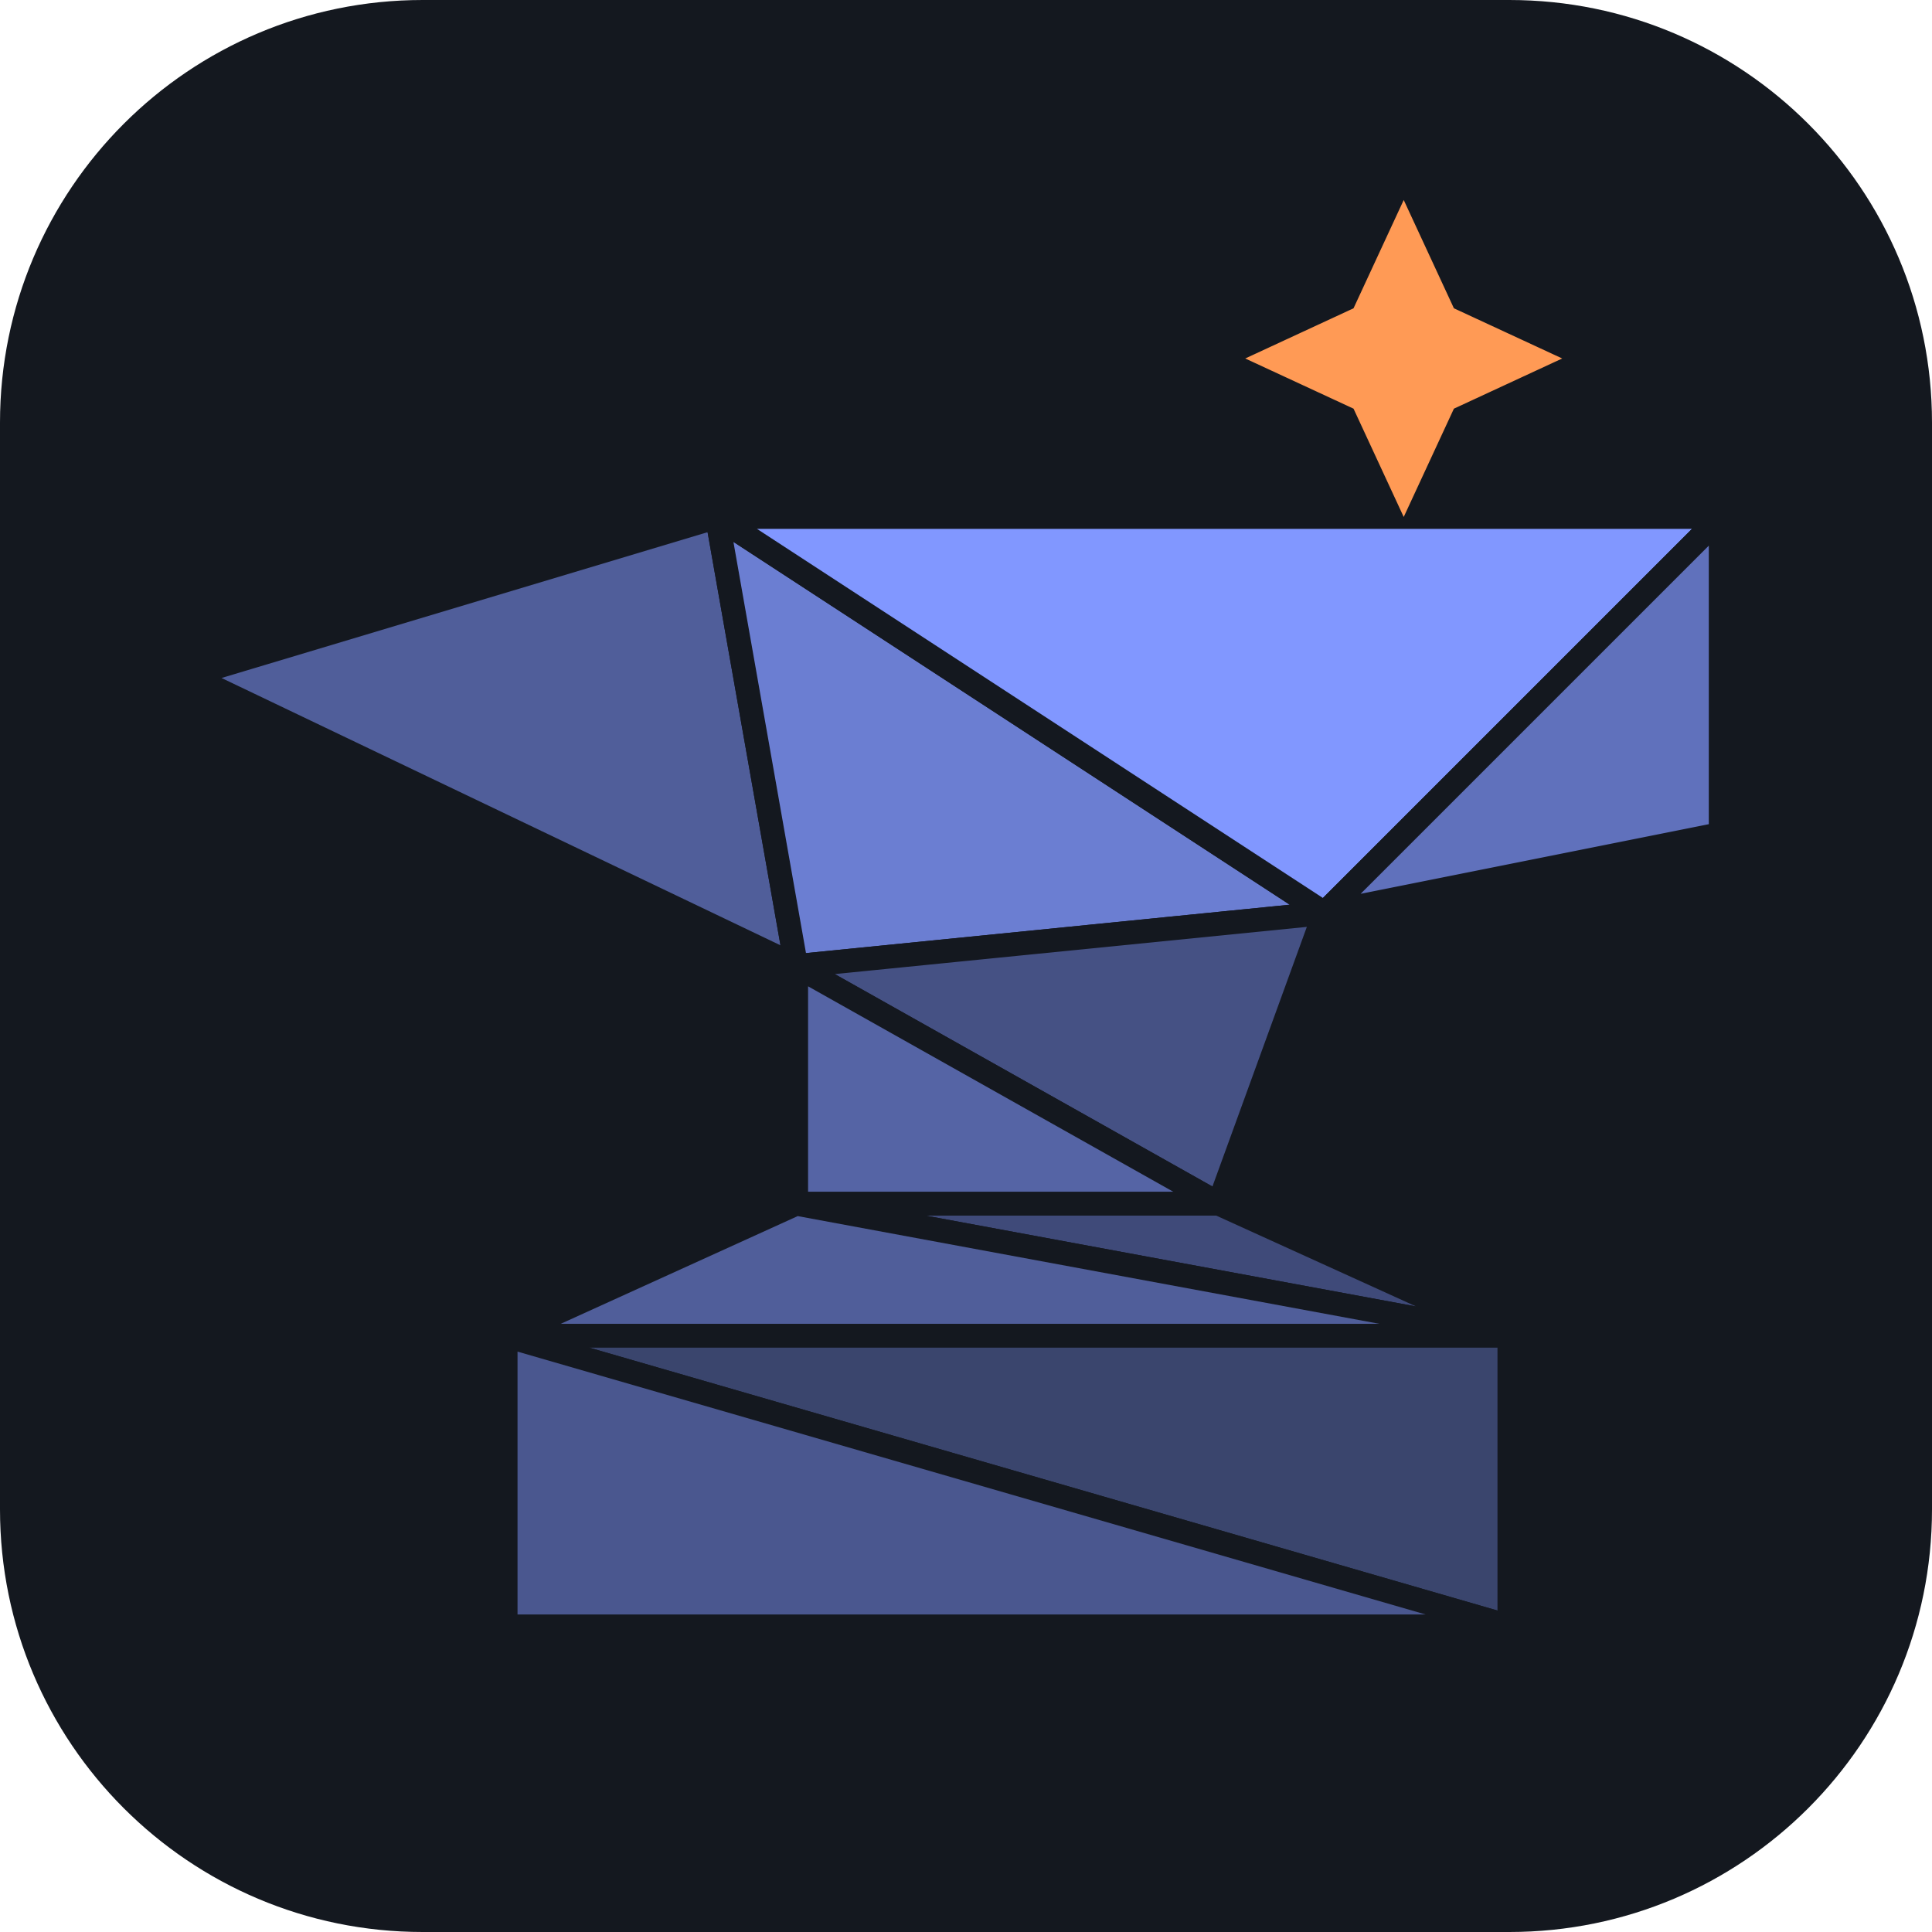
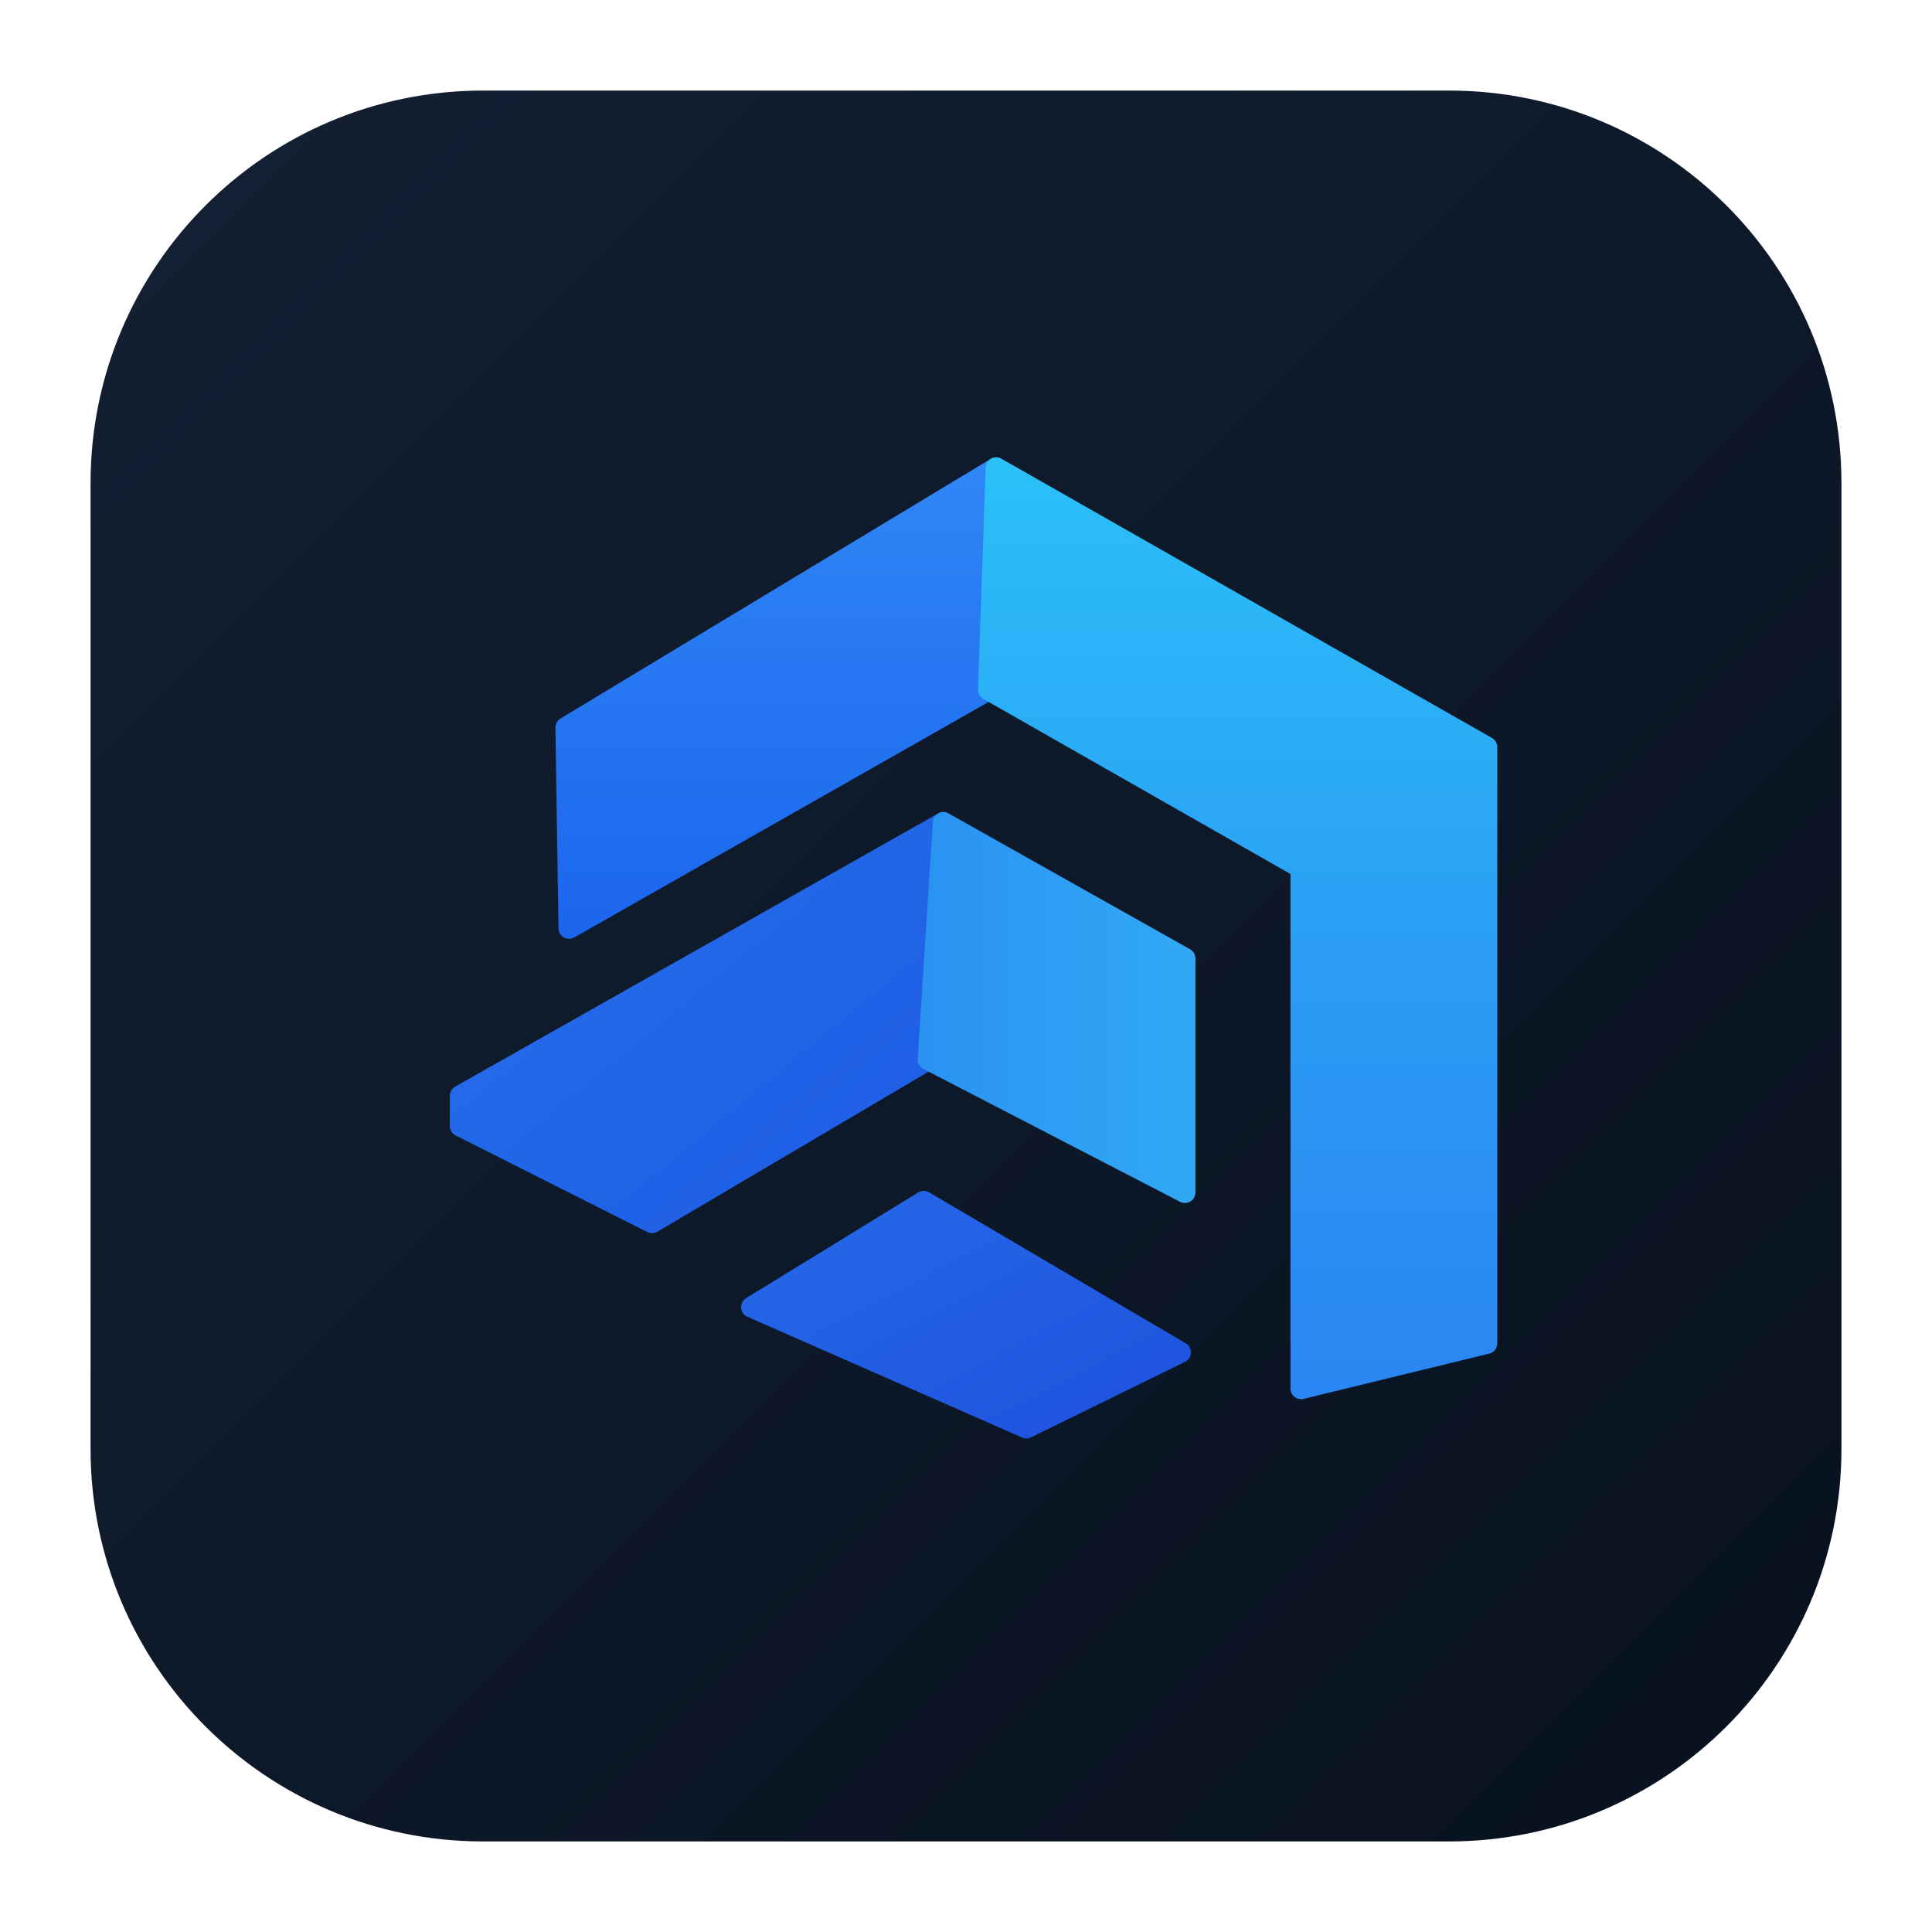
- <svg xmlns="http://www.w3.org/2000/svg" viewBox="0 0 512 512" width="512" height="512">
-   <rect width="512" height="512" rx="112" fill="#14181f" />
-   <g transform="translate(36 60) scale(7)">
-     <path d="M2 17 22 11 25 28Z" fill="#8197ff" fill-opacity="0.55" stroke="#14181f" stroke-width="0.9" stroke-linejoin="round" />
-     <path d="M22 11 25 28 45 26Z" fill="#8197ff" fill-opacity="0.8" stroke="#14181f" stroke-width="0.9" stroke-linejoin="round" />
-     <path d="M22 11 60 11 45 26Z" fill="#8197ff" fill-opacity="1" stroke="#14181f" stroke-width="0.9" stroke-linejoin="round" />
-     <path d="M60 11 60 23 45 26Z" fill="#8197ff" fill-opacity="0.7" stroke="#14181f" stroke-width="0.9" stroke-linejoin="round" />
-     <path d="M25 28 45 26 41 37Z" fill="#8197ff" fill-opacity="0.45" stroke="#14181f" stroke-width="0.9" stroke-linejoin="round" />
-     <path d="M25 28 41 37 25 37Z" fill="#8197ff" fill-opacity="0.6" stroke="#14181f" stroke-width="0.9" stroke-linejoin="round" />
-     <path d="M25 37 41 37 52 42Z" fill="#8197ff" fill-opacity="0.4" stroke="#14181f" stroke-width="0.9" stroke-linejoin="round" />
-     <path d="M25 37 52 42 14 42Z" fill="#8197ff" fill-opacity="0.55" stroke="#14181f" stroke-width="0.9" stroke-linejoin="round" />
-     <path d="M14 42 52 42 52 53Z" fill="#8197ff" fill-opacity="0.35" stroke="#14181f" stroke-width="0.9" stroke-linejoin="round" />
-     <path d="M14 42 52 53 14 53Z" fill="#8197ff" fill-opacity="0.5" stroke="#14181f" stroke-width="0.9" stroke-linejoin="round" />
-     <path d="M48 -1 49.9 3.1 54 5 49.9 6.9 48 11 46.1 6.9 42 5 46.1 3.1Z" fill="#ff9a55" />
+ <svg xmlns="http://www.w3.org/2000/svg" viewBox="0 0 512 512" role="img" aria-label="autosmith">
+   <defs>
+     <linearGradient id="ma" x1="0" y1="0" x2="0" y2="1">
+       <stop offset="0" stop-color="#2F86F5" />
+       <stop offset="1" stop-color="#1C66EE" />
+     </linearGradient>
+     <linearGradient id="mb" x1="0" y1="0" x2="0" y2="1">
+       <stop offset="0" stop-color="#2BC0F8" />
+       <stop offset=".55" stop-color="#2B9CF4" />
+       <stop offset="1" stop-color="#2A86F2" />
+     </linearGradient>
+     <linearGradient id="mc" x1="0" y1="0" x2="1" y2="1">
+       <stop offset="0" stop-color="#2670EC" />
+       <stop offset="1" stop-color="#1D5BE4" />
+     </linearGradient>
+     <linearGradient id="md" x1="0" y1="0" x2="1" y2="0">
+       <stop offset="0" stop-color="#2A93F2" />
+       <stop offset="1" stop-color="#32A8F5" />
+     </linearGradient>
+     <linearGradient id="me" x1="0" y1="0" x2="1" y2="1">
+       <stop offset="0" stop-color="#2569EA" />
+       <stop offset="1" stop-color="#1F52DD" />
+     </linearGradient>
+     <linearGradient id="bg" x1="0" y1="0" x2="1" y2="1">
+       <stop stop-color="#142033" />
+       <stop offset="1" stop-color="#07111F" />
+     </linearGradient>
+   </defs>
+   <rect x="24" y="24" width="464" height="464" rx="104" fill="url(#bg)" />
+   <g transform="translate(100 108) scale(.4)">
+     <path d="M410 40 125 212 127 345 405 187Z" fill="url(#ma)" stroke="url(#ma)" stroke-width="14" stroke-linejoin="round" />
+     <path d="M410 40 735 225 735 620 612 650 612 305 405 187Z" fill="url(#mb)" stroke="url(#mb)" stroke-width="14" stroke-linejoin="round" />
+     <path d="M55 456 375 275 365 432 182 540 55 476Z" fill="url(#mc)" stroke="url(#mc)" stroke-width="14" stroke-linejoin="round" />
+     <path d="M375 275 535 365 535 520 365 432Z" fill="url(#md)" stroke="url(#md)" stroke-width="14" stroke-linejoin="round" />
+     <path d="M248 596 362 526 532 626 430 676Z" fill="url(#me)" stroke="url(#me)" stroke-width="14" stroke-linejoin="round" />
  </g>
</svg>
